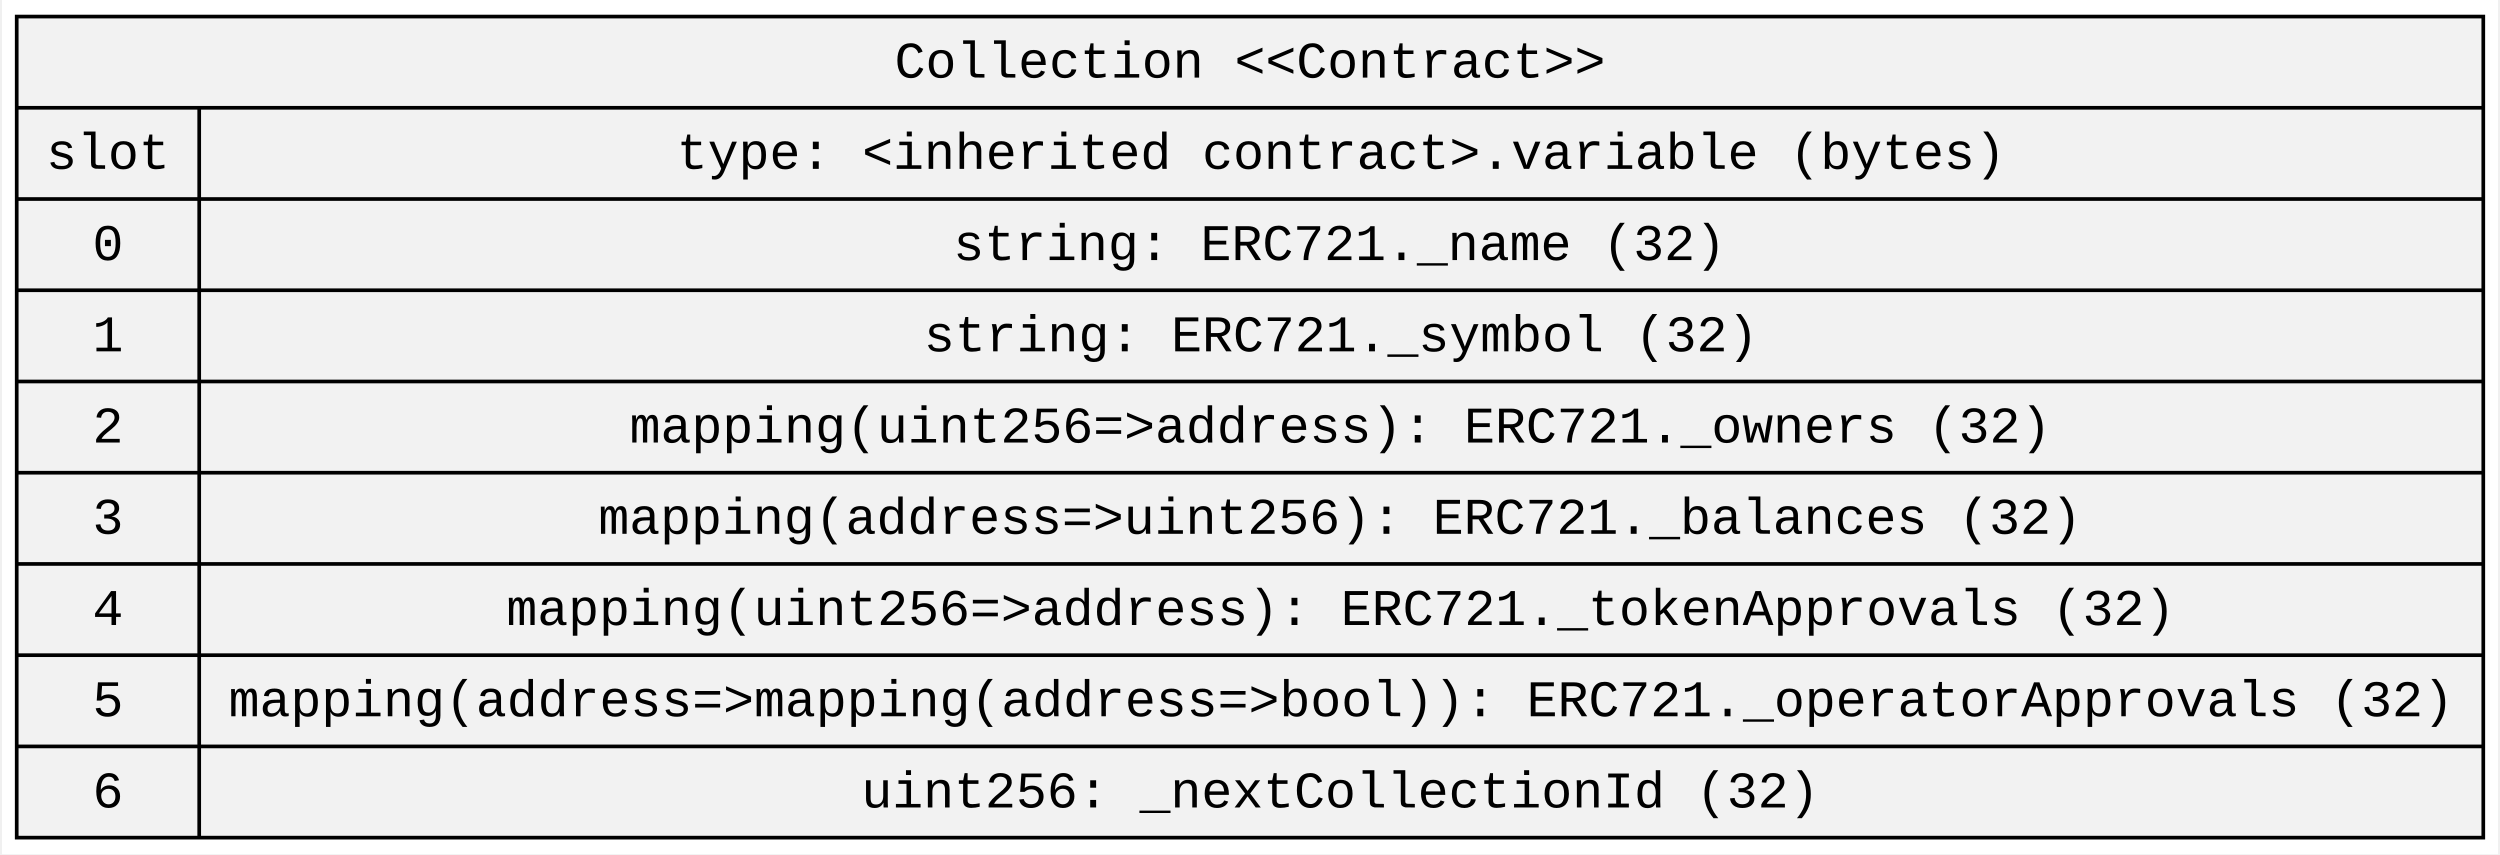
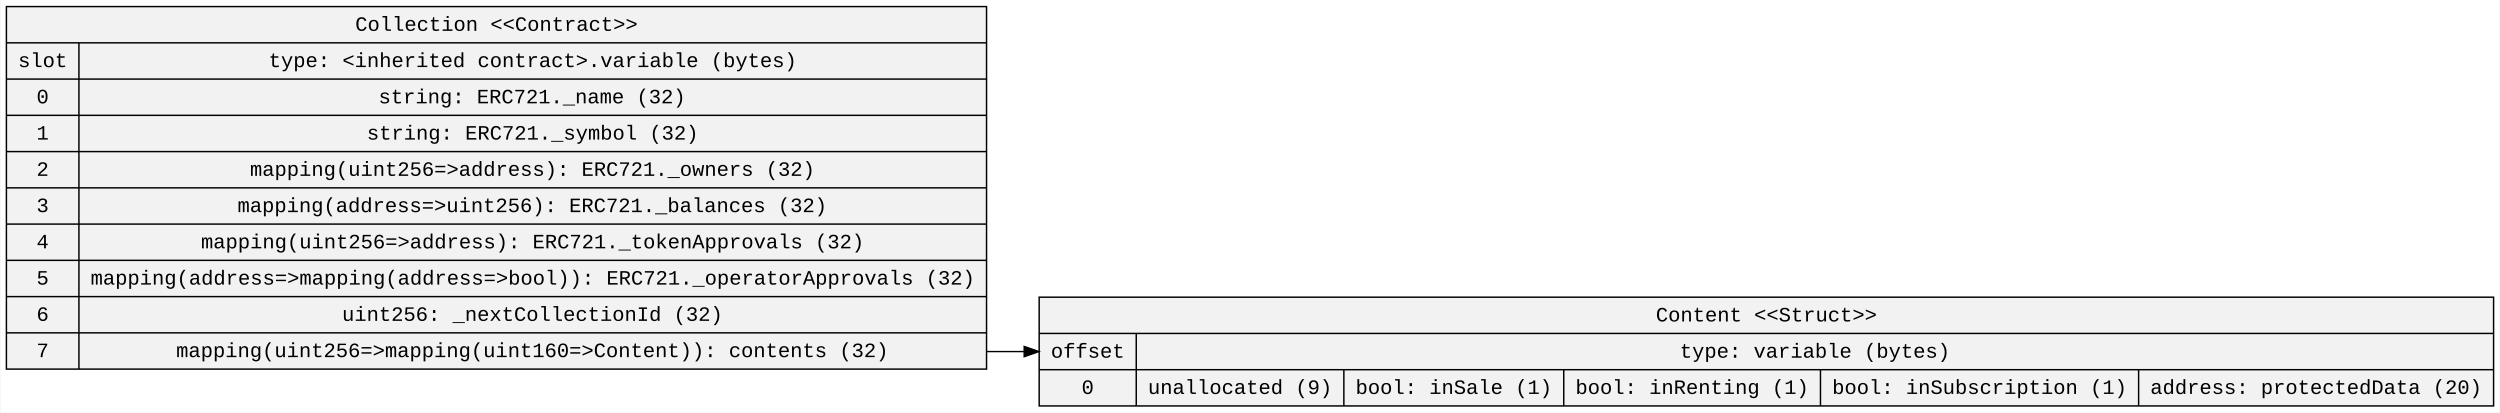
- <svg xmlns="http://www.w3.org/2000/svg" width="679pt" height="232pt" viewBox="0.00 0.00 678.50 232.20">
-   <g id="graph0" class="graph" transform="scale(1 1) rotate(0) translate(4 228.2)">
-     <polygon fill="white" stroke="transparent" points="-4,4 -4,-228.2 674.5,-228.2 674.5,4 -4,4" />
+ <svg xmlns="http://www.w3.org/2000/svg" width="1709pt" height="282pt" viewBox="0.00 0.00 1709.45 282.20">
+   <g id="graph0" class="graph" transform="scale(1 1) rotate(0) translate(4 278.2)">
+     <polygon fill="white" stroke="transparent" points="-4,4 -4,-278.2 1705.45,-278.2 1705.45,4 -4,4" />
    <g id="node1" class="node">
-       <polygon fill="#f2f2f2" stroke="black" points="0,-0.5 0,-223.7 670.5,-223.7 670.5,-0.5 0,-0.5" />
-       <text text-anchor="middle" x="335.25" y="-207.1" font-family="Courier New" font-size="14.00">Collection &lt;&lt;Contract&gt;&gt;</text>
-       <polyline fill="none" stroke="black" points="0,-198.9 670.5,-198.9 " />
-       <text text-anchor="middle" x="24.8" y="-182.3" font-family="Courier New" font-size="14.00">slot</text>
-       <polyline fill="none" stroke="black" points="0,-174.1 49.61,-174.1 " />
-       <text text-anchor="middle" x="24.8" y="-157.5" font-family="Courier New" font-size="14.00">0</text>
-       <polyline fill="none" stroke="black" points="0,-149.3 49.61,-149.3 " />
-       <text text-anchor="middle" x="24.8" y="-132.7" font-family="Courier New" font-size="14.00">1</text>
-       <polyline fill="none" stroke="black" points="0,-124.5 49.61,-124.5 " />
-       <text text-anchor="middle" x="24.8" y="-107.9" font-family="Courier New" font-size="14.00">2</text>
-       <polyline fill="none" stroke="black" points="0,-99.7 49.61,-99.7 " />
-       <text text-anchor="middle" x="24.8" y="-83.1" font-family="Courier New" font-size="14.00">3</text>
-       <polyline fill="none" stroke="black" points="0,-74.9 49.61,-74.9 " />
-       <text text-anchor="middle" x="24.8" y="-58.3" font-family="Courier New" font-size="14.00">4</text>
-       <polyline fill="none" stroke="black" points="0,-50.1 49.61,-50.1 " />
-       <text text-anchor="middle" x="24.8" y="-33.5" font-family="Courier New" font-size="14.00">5</text>
-       <polyline fill="none" stroke="black" points="0,-25.3 49.61,-25.3 " />
-       <text text-anchor="middle" x="24.8" y="-8.7" font-family="Courier New" font-size="14.00">6</text>
-       <polyline fill="none" stroke="black" points="49.61,-0.5 49.61,-198.9 " />
-       <text text-anchor="middle" x="360.05" y="-182.3" font-family="Courier New" font-size="14.00">type: &lt;inherited contract&gt;.variable (bytes)</text>
-       <polyline fill="none" stroke="black" points="49.61,-174.1 670.5,-174.1 " />
-       <text text-anchor="middle" x="359.62" y="-157.5" font-family="Courier New" font-size="14.00">string: ERC721._name (32)</text>
-       <polyline fill="none" stroke="black" points="49.61,-149.3 670.5,-149.3 " />
-       <text text-anchor="middle" x="360.02" y="-132.7" font-family="Courier New" font-size="14.00">string: ERC721._symbol (32)</text>
-       <polyline fill="none" stroke="black" points="49.61,-124.5 670.5,-124.5 " />
-       <text text-anchor="middle" x="359.84" y="-107.9" font-family="Courier New" font-size="14.00">mapping(uint256=&gt;address): ERC721._owners (32)</text>
-       <polyline fill="none" stroke="black" points="49.61,-99.7 670.5,-99.7 " />
-       <text text-anchor="middle" x="359.74" y="-83.1" font-family="Courier New" font-size="14.00">mapping(address=&gt;uint256): ERC721._balances (32)</text>
-       <polyline fill="none" stroke="black" points="49.61,-74.9 670.5,-74.9 " />
-       <text text-anchor="middle" x="359.94" y="-58.3" font-family="Courier New" font-size="14.00">mapping(uint256=&gt;address): ERC721._tokenApprovals (32)</text>
-       <polyline fill="none" stroke="black" points="49.61,-50.1 670.5,-50.1 " />
-       <text text-anchor="middle" x="360.05" y="-33.5" font-family="Courier New" font-size="14.00">mapping(address=&gt;mapping(address=&gt;bool)): ERC721._operatorApprovals (32)</text>
-       <polyline fill="none" stroke="black" points="49.61,-25.3 670.5,-25.3 " />
-       <text text-anchor="middle" x="359.83" y="-8.7" font-family="Courier New" font-size="14.00">uint256: _nextCollectionId (32)</text>
+       <polygon fill="#f2f2f2" stroke="black" points="0,-25.7 0,-273.7 670.5,-273.7 670.5,-25.7 0,-25.7" />
+       <text text-anchor="middle" x="335.25" y="-257.1" font-family="Courier New" font-size="14.00">Collection &lt;&lt;Contract&gt;&gt;</text>
+       <polyline fill="none" stroke="black" points="0,-248.9 670.5,-248.9 " />
+       <text text-anchor="middle" x="24.8" y="-232.3" font-family="Courier New" font-size="14.00">slot</text>
+       <polyline fill="none" stroke="black" points="0,-224.1 49.61,-224.1 " />
+       <text text-anchor="middle" x="24.8" y="-207.5" font-family="Courier New" font-size="14.00">0</text>
+       <polyline fill="none" stroke="black" points="0,-199.3 49.61,-199.3 " />
+       <text text-anchor="middle" x="24.8" y="-182.7" font-family="Courier New" font-size="14.00">1</text>
+       <polyline fill="none" stroke="black" points="0,-174.5 49.61,-174.5 " />
+       <text text-anchor="middle" x="24.8" y="-157.9" font-family="Courier New" font-size="14.00">2</text>
+       <polyline fill="none" stroke="black" points="0,-149.7 49.61,-149.7 " />
+       <text text-anchor="middle" x="24.8" y="-133.1" font-family="Courier New" font-size="14.00">3</text>
+       <polyline fill="none" stroke="black" points="0,-124.9 49.61,-124.9 " />
+       <text text-anchor="middle" x="24.8" y="-108.3" font-family="Courier New" font-size="14.00">4</text>
+       <polyline fill="none" stroke="black" points="0,-100.1 49.61,-100.1 " />
+       <text text-anchor="middle" x="24.8" y="-83.5" font-family="Courier New" font-size="14.00">5</text>
+       <polyline fill="none" stroke="black" points="0,-75.3 49.61,-75.3 " />
+       <text text-anchor="middle" x="24.8" y="-58.7" font-family="Courier New" font-size="14.00">6</text>
+       <polyline fill="none" stroke="black" points="0,-50.5 49.61,-50.5 " />
+       <text text-anchor="middle" x="24.8" y="-33.9" font-family="Courier New" font-size="14.00">7</text>
+       <polyline fill="none" stroke="black" points="49.61,-25.7 49.61,-248.9 " />
+       <text text-anchor="middle" x="360.05" y="-232.3" font-family="Courier New" font-size="14.00">type: &lt;inherited contract&gt;.variable (bytes)</text>
+       <polyline fill="none" stroke="black" points="49.61,-224.1 670.5,-224.1 " />
+       <text text-anchor="middle" x="359.62" y="-207.5" font-family="Courier New" font-size="14.00">string: ERC721._name (32)</text>
+       <polyline fill="none" stroke="black" points="49.61,-199.3 670.5,-199.3 " />
+       <text text-anchor="middle" x="360.02" y="-182.7" font-family="Courier New" font-size="14.00">string: ERC721._symbol (32)</text>
+       <polyline fill="none" stroke="black" points="49.61,-174.5 670.5,-174.5 " />
+       <text text-anchor="middle" x="359.84" y="-157.9" font-family="Courier New" font-size="14.00">mapping(uint256=&gt;address): ERC721._owners (32)</text>
+       <polyline fill="none" stroke="black" points="49.61,-149.7 670.5,-149.7 " />
+       <text text-anchor="middle" x="359.74" y="-133.1" font-family="Courier New" font-size="14.00">mapping(address=&gt;uint256): ERC721._balances (32)</text>
+       <polyline fill="none" stroke="black" points="49.61,-124.9 670.5,-124.9 " />
+       <text text-anchor="middle" x="359.94" y="-108.3" font-family="Courier New" font-size="14.00">mapping(uint256=&gt;address): ERC721._tokenApprovals (32)</text>
+       <polyline fill="none" stroke="black" points="49.61,-100.1 670.5,-100.1 " />
+       <text text-anchor="middle" x="360.05" y="-83.5" font-family="Courier New" font-size="14.00">mapping(address=&gt;mapping(address=&gt;bool)): ERC721._operatorApprovals (32)</text>
+       <polyline fill="none" stroke="black" points="49.61,-75.3 670.5,-75.3 " />
+       <text text-anchor="middle" x="359.83" y="-58.7" font-family="Courier New" font-size="14.00">uint256: _nextCollectionId (32)</text>
+       <polyline fill="none" stroke="black" points="49.61,-50.5 670.5,-50.5 " />
+       <text text-anchor="middle" x="359.75" y="-33.9" font-family="Courier New" font-size="14.00">mapping(uint256=&gt;mapping(uint160=&gt;Content)): contents (32)</text>
+     </g>
+     <g id="node2" class="node">
+       <polygon fill="#f2f2f2" stroke="black" points="706.5,-0.5 706.5,-74.9 1701.45,-74.9 1701.45,-0.5 706.5,-0.5" />
+       <text text-anchor="middle" x="1203.98" y="-58.3" font-family="Courier New" font-size="14.00">Content &lt;&lt;Struct&gt;&gt;</text>
+       <polyline fill="none" stroke="black" points="706.5,-50.1 1701.45,-50.1 " />
+       <text text-anchor="middle" x="739.71" y="-33.5" font-family="Courier New" font-size="14.00">offset</text>
+       <polyline fill="none" stroke="black" points="706.5,-25.3 772.91,-25.3 " />
+       <text text-anchor="middle" x="739.71" y="-8.7" font-family="Courier New" font-size="14.00">0</text>
+       <polyline fill="none" stroke="black" points="772.91,-0.5 772.91,-50.1 " />
+       <text text-anchor="middle" x="1237.18" y="-33.5" font-family="Courier New" font-size="14.00">type: variable (bytes)</text>
+       <polyline fill="none" stroke="black" points="772.91,-25.3 1701.45,-25.3 " />
+       <text text-anchor="middle" x="843.92" y="-8.7" font-family="Courier New" font-size="14.00">unallocated (9)</text>
+       <polyline fill="none" stroke="black" points="914.93,-0.5 914.93,-25.3 " />
+       <text text-anchor="middle" x="990.14" y="-8.7" font-family="Courier New" font-size="14.00">bool: inSale (1)</text>
+       <polyline fill="none" stroke="black" points="1065.35,-0.5 1065.35,-25.3 " />
+       <text text-anchor="middle" x="1153.17" y="-8.7" font-family="Courier New" font-size="14.00">bool: inRenting (1)</text>
+       <polyline fill="none" stroke="black" points="1240.98,-0.5 1240.98,-25.3 " />
+       <text text-anchor="middle" x="1349.8" y="-8.7" font-family="Courier New" font-size="14.00">bool: inSubscription (1)</text>
+       <polyline fill="none" stroke="black" points="1458.61,-0.5 1458.61,-25.3 " />
+       <text text-anchor="middle" x="1580.03" y="-8.7" font-family="Courier New" font-size="14.00">address: protectedData (20)</text>
+     </g>
+     <g id="edge1" class="edge">
+       <path fill="none" stroke="black" d="M670.5,-37.7C678.98,-37.7 687.52,-37.7 696.13,-37.7" />
+       <polygon fill="black" stroke="black" points="696.26,-41.2 706.26,-37.7 696.26,-34.2 696.26,-41.2" />
    </g>
  </g>
</svg>
